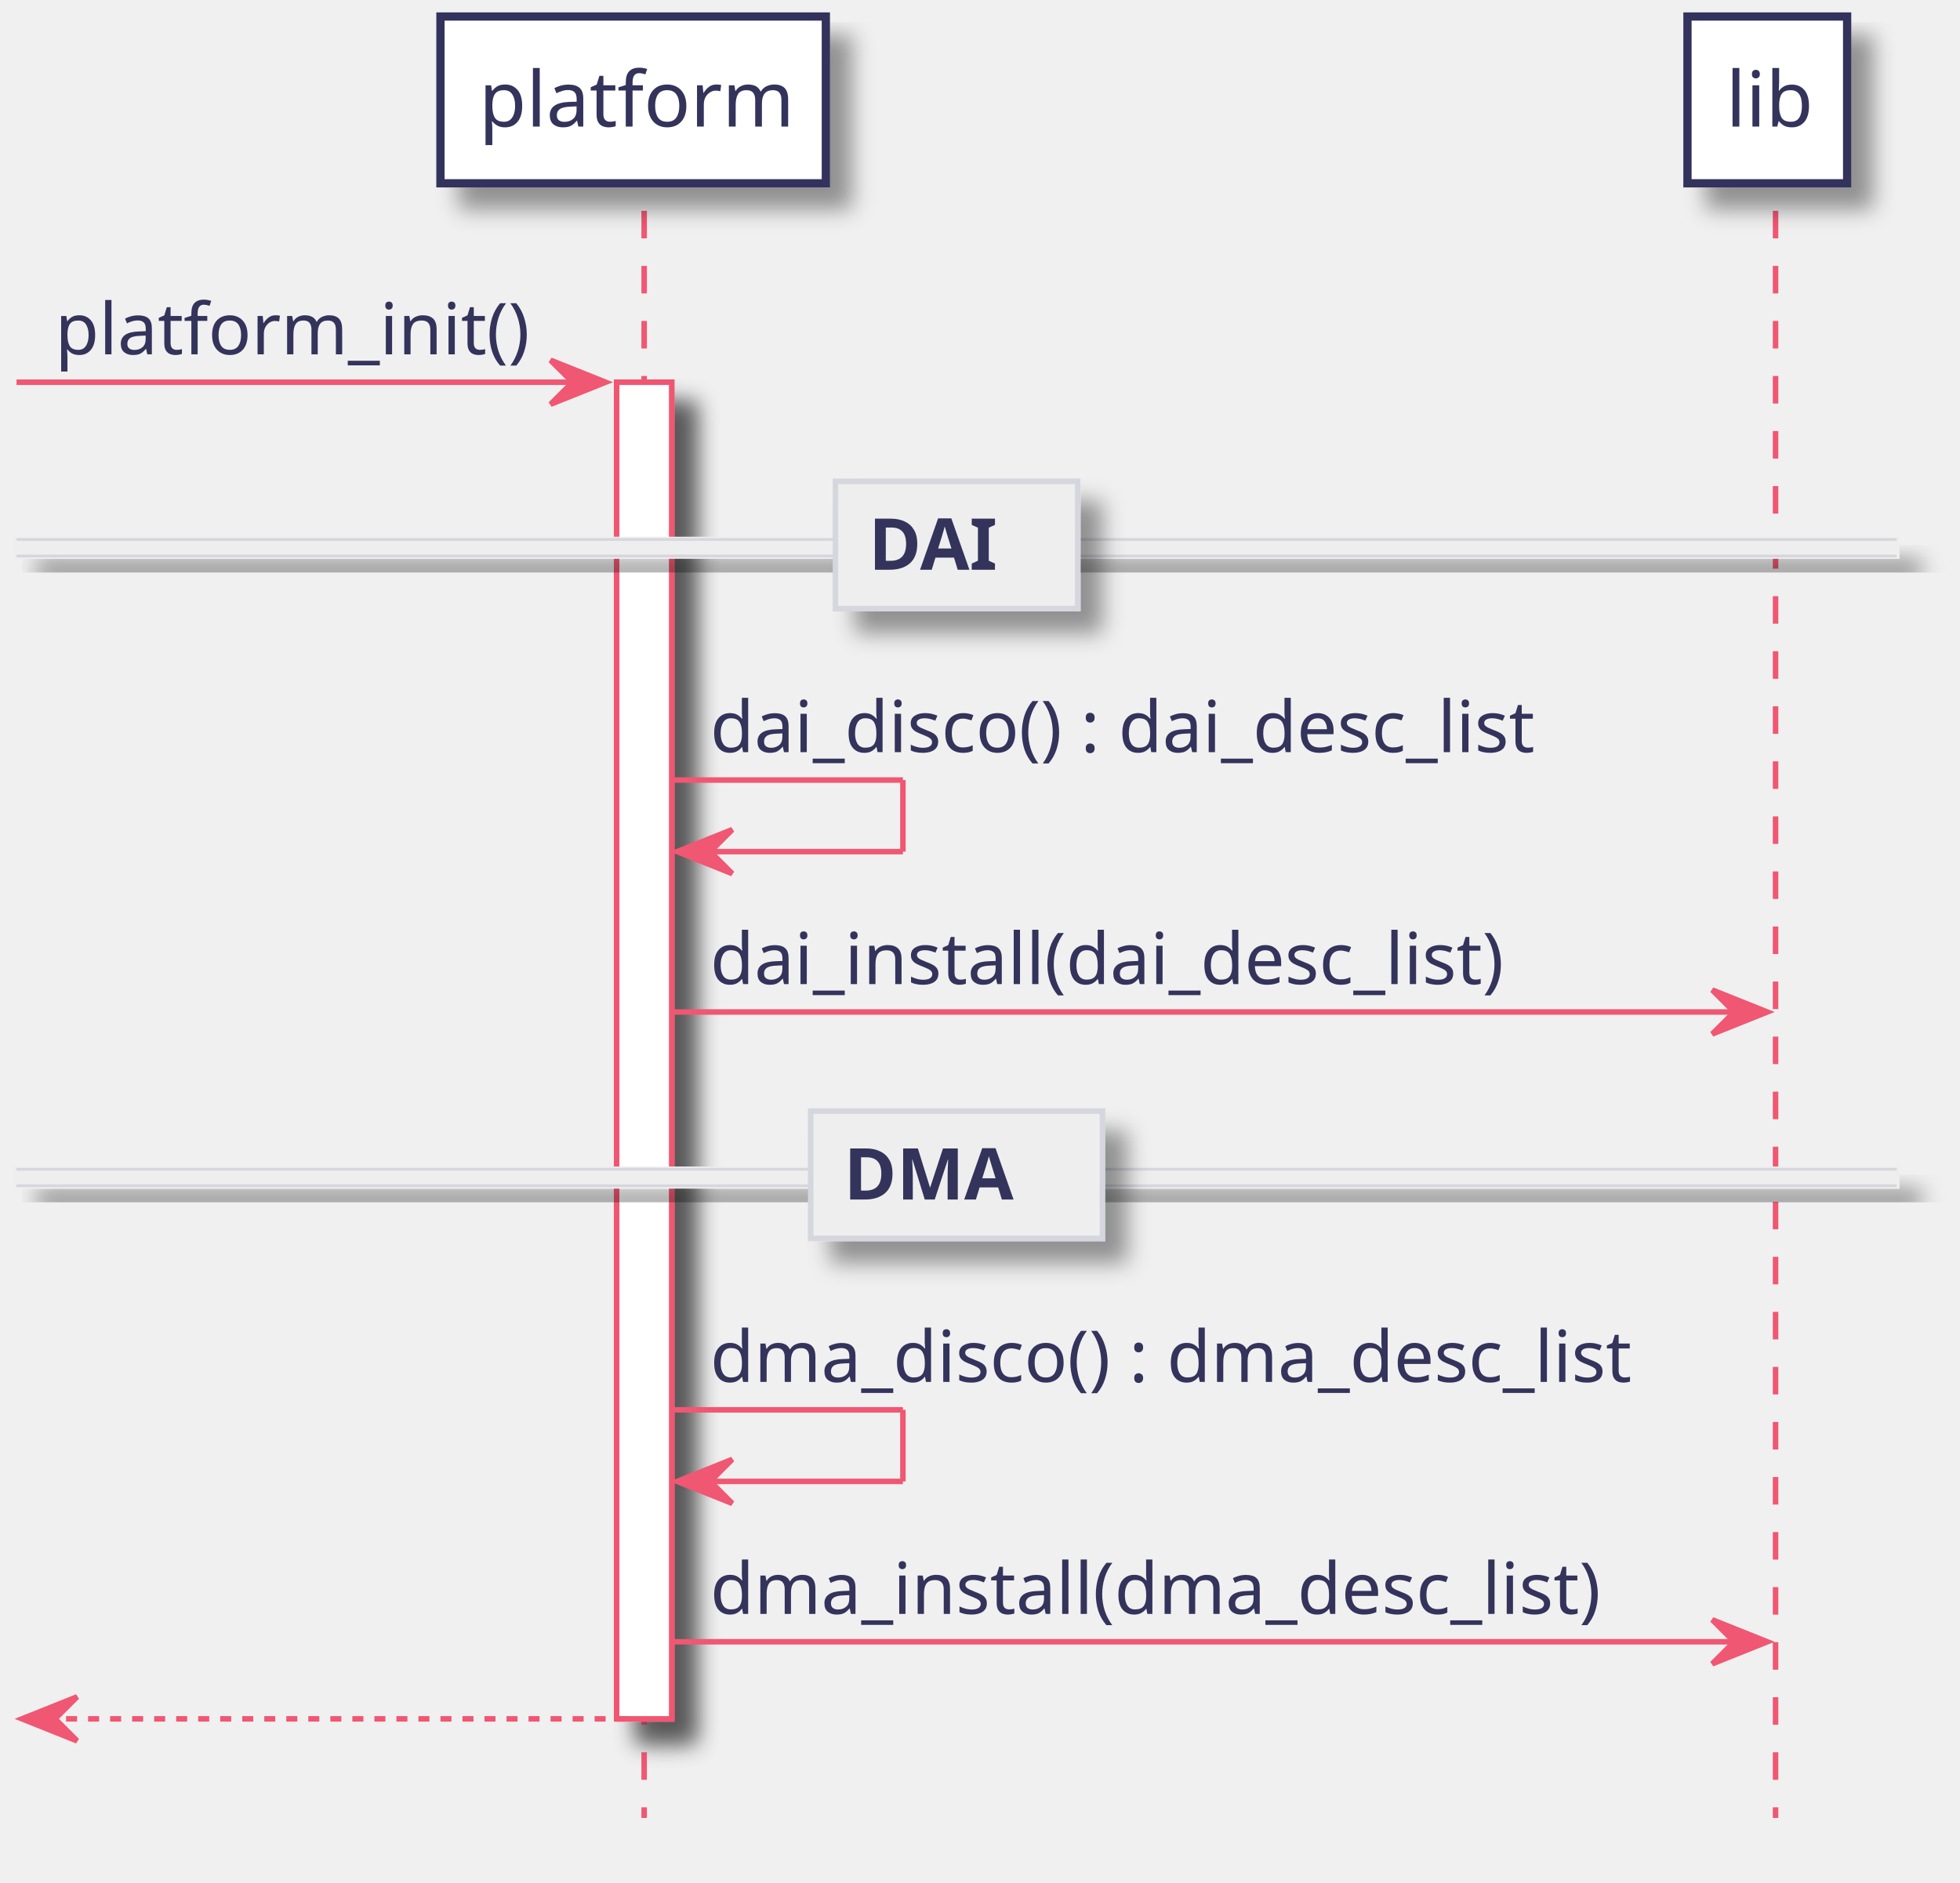
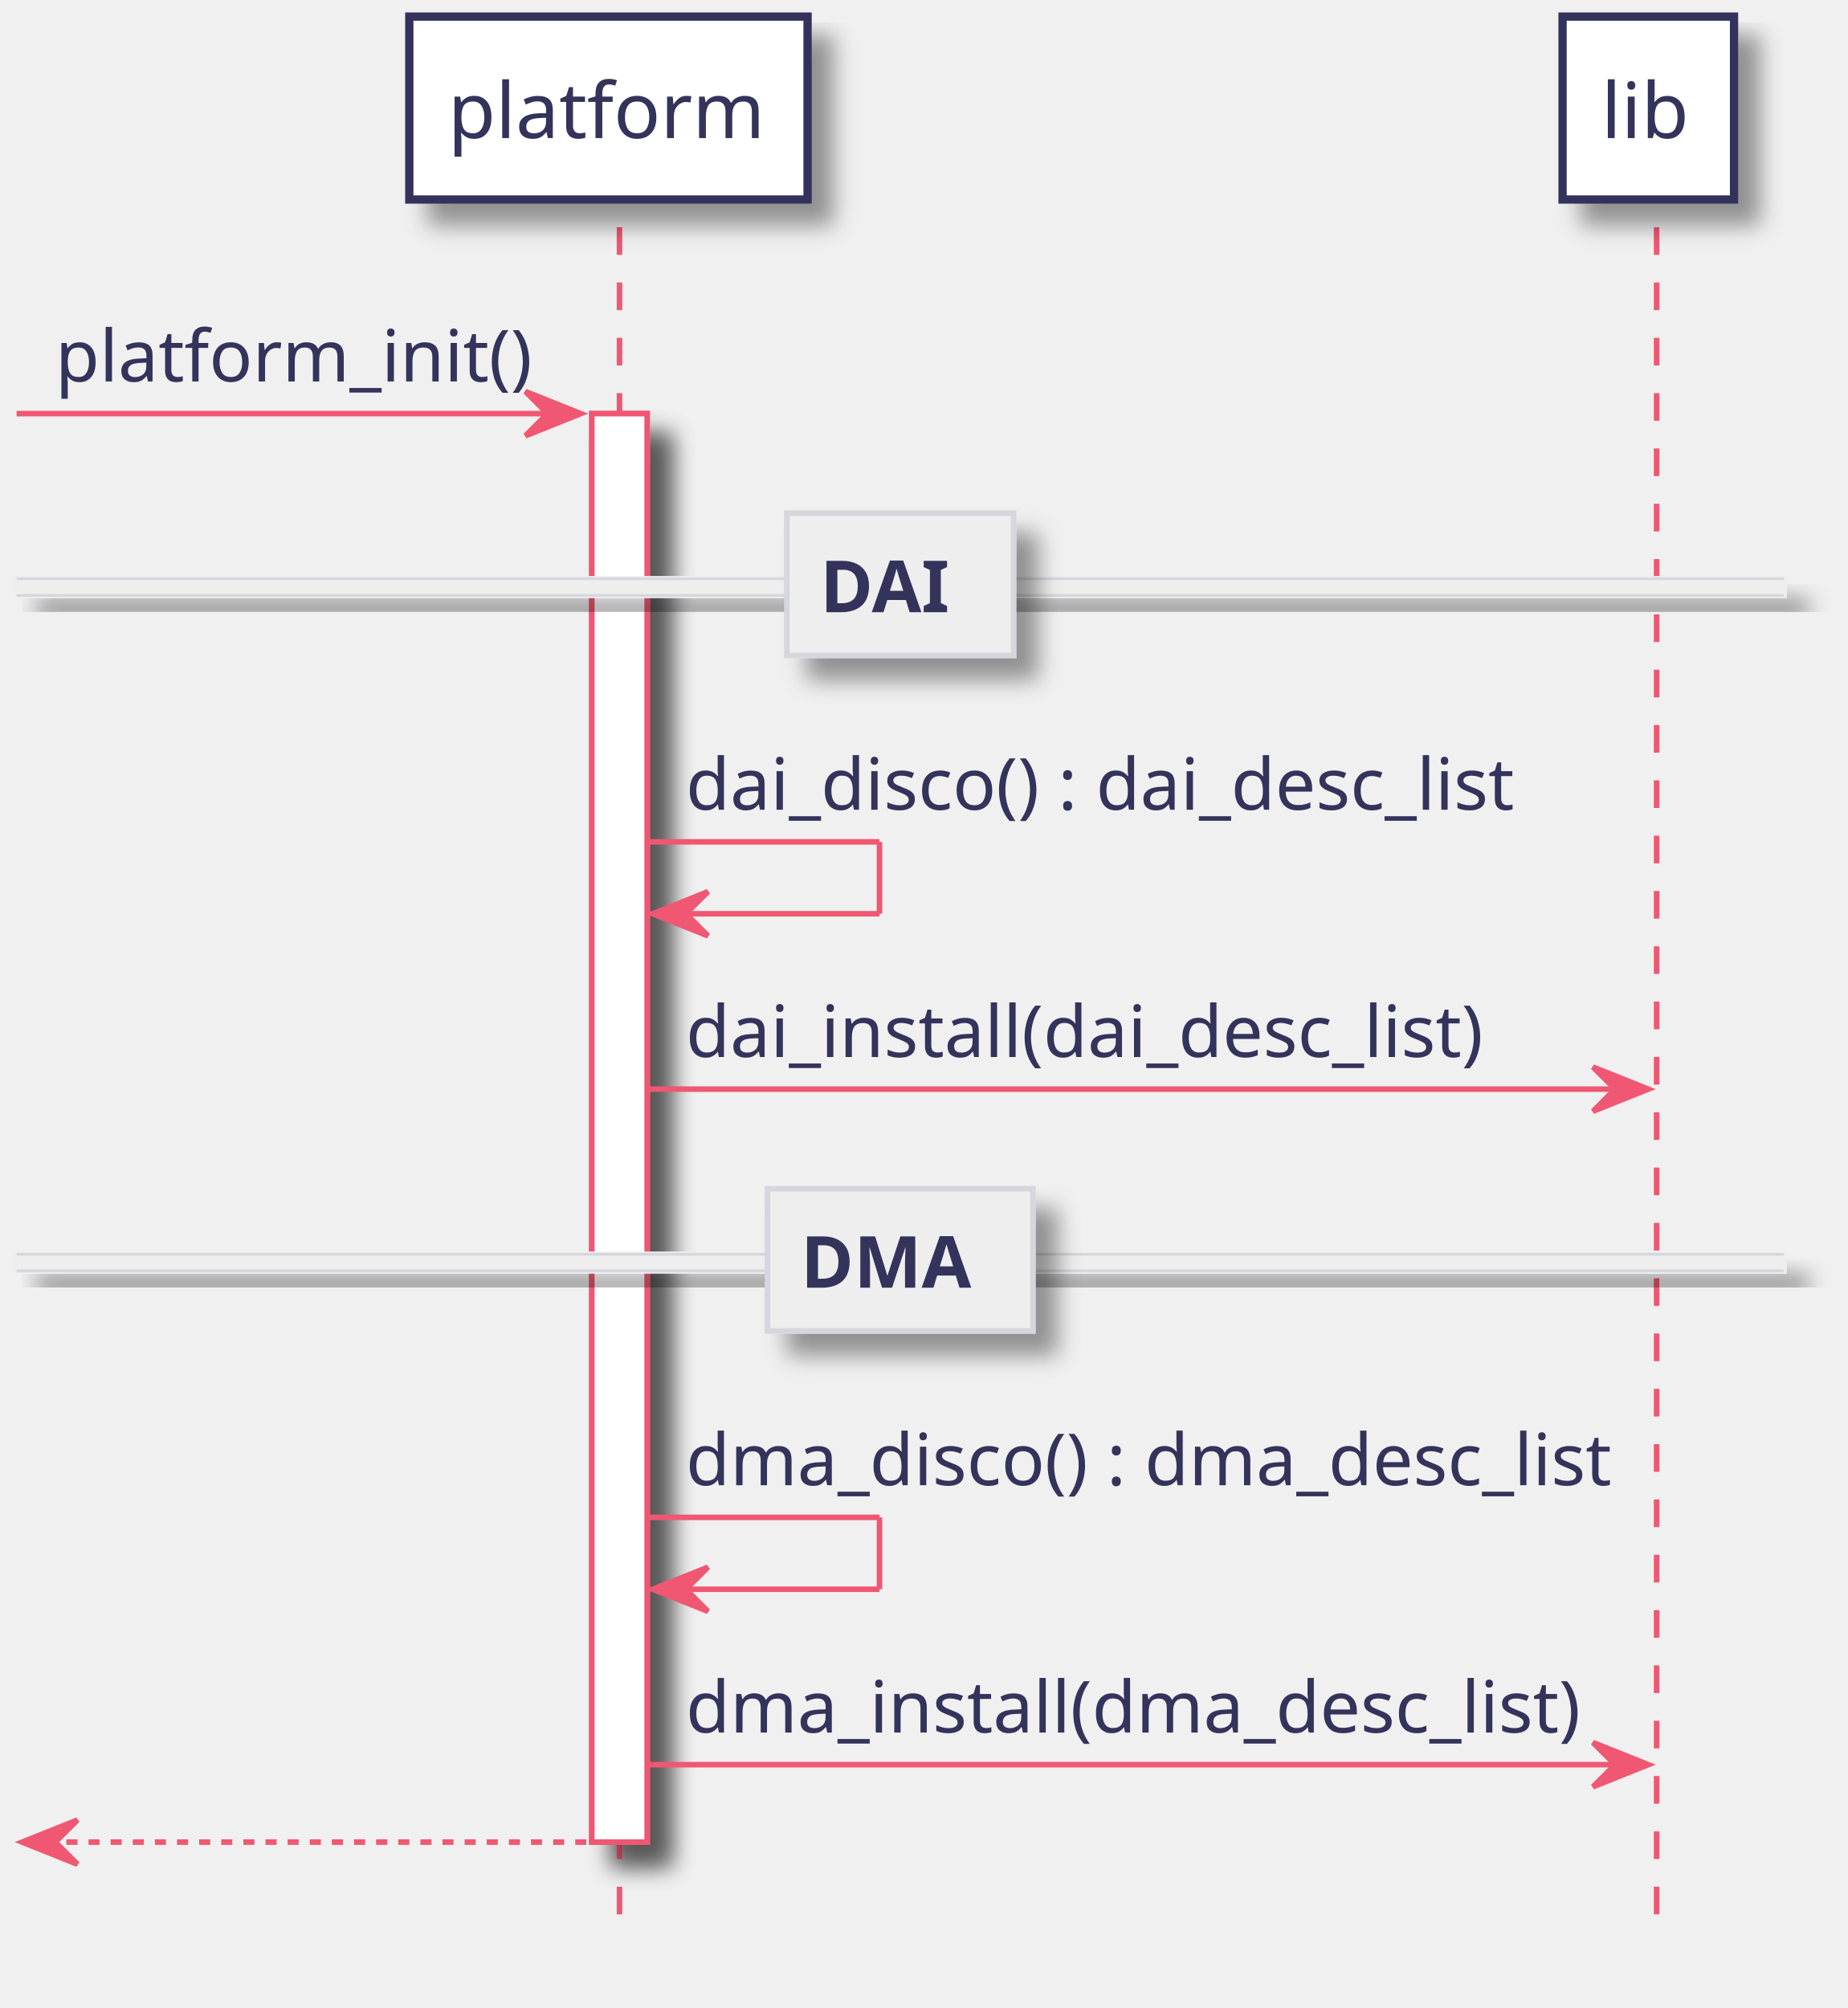
- <svg xmlns="http://www.w3.org/2000/svg" contentScriptType="application/ecmascript" contentStyleType="text/css" height="342px" preserveAspectRatio="none" style="width:356px;height:342px;" version="1.1" viewBox="0 0 356 342" width="356px" zoomAndPan="magnify">
+ <svg xmlns="http://www.w3.org/2000/svg" contentScriptType="application/ecmascript" contentStyleType="text/css" height="363px" preserveAspectRatio="none" style="width:334px;height:363px;" version="1.1" viewBox="0 0 334 363" width="334px" zoomAndPan="magnify">
  <defs>
    <filter height="300%" id="f26b4q4p6iw40" width="300%" x="-1" y="-1">
      <feGaussianBlur result="blurOut" stdDeviation="2.0" />
      <feColorMatrix in="blurOut" result="blurOut2" type="matrix" values="0 0 0 0 0 0 0 0 0 0 0 0 0 0 0 0 0 0 .4 0" />
      <feOffset dx="4.0" dy="4.0" in="blurOut2" result="blurOut3" />
      <feBlend in="SourceGraphic" in2="blurOut3" mode="normal" />
    </filter>
  </defs>
  <g>
-     <rect fill="#FFFFFF" filter="url(#f26b4q4p6iw40)" height="242.797" style="stroke: #F05772; stroke-width: 1.0;" width="10" x="112" y="69.43" />
-     <line style="stroke: #F05772; stroke-width: 1.0; stroke-dasharray: 5.0,5.0;" x1="117" x2="117" y1="38.297" y2="330.227" />
-     <line style="stroke: #F05772; stroke-width: 1.0; stroke-dasharray: 5.0,5.0;" x1="322.5" x2="322.5" y1="38.297" y2="330.227" />
-     <rect fill="#FFFFFF" filter="url(#f26b4q4p6iw40)" height="30.297" style="stroke: #33335B; stroke-width: 1.5;" width="70" x="80" y="3" />
-     <text fill="#33335B" font-family="sans-serif" font-size="14" lengthAdjust="spacingAndGlyphs" textLength="56" x="87" y="22.995">platform</text>
-     <rect fill="#FFFFFF" filter="url(#f26b4q4p6iw40)" height="30.297" style="stroke: #33335B; stroke-width: 1.5;" width="29" x="306.5" y="3" />
-     <text fill="#33335B" font-family="sans-serif" font-size="14" lengthAdjust="spacingAndGlyphs" textLength="15" x="313.5" y="22.995">lib</text>
-     <rect fill="#FFFFFF" filter="url(#f26b4q4p6iw40)" height="242.797" style="stroke: #F05772; stroke-width: 1.0;" width="10" x="112" y="69.43" />
-     <polygon fill="#F05772" points="100,65.43,110,69.43,100,73.43,104,69.43" style="stroke: #F05772; stroke-width: 1.0;" />
-     <line style="stroke: #F05772; stroke-width: 1.0;" x1="3" x2="106" y1="69.43" y2="69.43" />
-     <text fill="#33335B" font-family="sans-serif" font-size="13" lengthAdjust="spacingAndGlyphs" textLength="90" x="10" y="64.364">platform_init()</text>
-     <rect fill="#EEEEEE" filter="url(#f26b4q4p6iw40)" height="3" style="stroke: #EEEEEE; stroke-width: 1.0;" width="341.5" x="3" y="97.996" />
-     <line style="stroke: #D6D6DE; stroke-width: 0.5;" x1="3" x2="344.5" y1="97.996" y2="97.996" />
-     <line style="stroke: #D6D6DE; stroke-width: 0.5;" x1="3" x2="344.5" y1="100.996" y2="100.996" />
-     <rect fill="#EEEEEE" filter="url(#f26b4q4p6iw40)" height="23.133" style="stroke: #D6D6DE; stroke-width: 1.0;" width="44" x="151.75" y="87.43" />
-     <text fill="#33335B" font-family="sans-serif" font-size="13" font-weight="bold" lengthAdjust="spacingAndGlyphs" textLength="25" x="157.75" y="103.497">DAI</text>
-     <line style="stroke: #F05772; stroke-width: 1.0;" x1="122" x2="164" y1="141.695" y2="141.695" />
-     <line style="stroke: #F05772; stroke-width: 1.0;" x1="164" x2="164" y1="141.695" y2="154.695" />
-     <line style="stroke: #F05772; stroke-width: 1.0;" x1="123" x2="164" y1="154.695" y2="154.695" />
-     <polygon fill="#F05772" points="133,150.695,123,154.695,133,158.695,129,154.695" style="stroke: #F05772; stroke-width: 1.0;" />
-     <text fill="#33335B" font-family="sans-serif" font-size="13" lengthAdjust="spacingAndGlyphs" textLength="162" x="129" y="136.629">dai_disco() : dai_desc_list</text>
-     <polygon fill="#F05772" points="311,179.828,321,183.828,311,187.828,315,183.828" style="stroke: #F05772; stroke-width: 1.0;" />
-     <line style="stroke: #F05772; stroke-width: 1.0;" x1="122" x2="317" y1="183.828" y2="183.828" />
-     <text fill="#33335B" font-family="sans-serif" font-size="13" lengthAdjust="spacingAndGlyphs" textLength="154" x="129" y="178.762">dai_install(dai_desc_list)</text>
-     <rect fill="#EEEEEE" filter="url(#f26b4q4p6iw40)" height="3" style="stroke: #EEEEEE; stroke-width: 1.0;" width="341.5" x="3" y="212.394" />
-     <line style="stroke: #D6D6DE; stroke-width: 0.5;" x1="3" x2="344.5" y1="212.394" y2="212.394" />
-     <line style="stroke: #D6D6DE; stroke-width: 0.5;" x1="3" x2="344.5" y1="215.394" y2="215.394" />
-     <rect fill="#EEEEEE" filter="url(#f26b4q4p6iw40)" height="23.133" style="stroke: #D6D6DE; stroke-width: 1.0;" width="53" x="147.25" y="201.828" />
-     <text fill="#33335B" font-family="sans-serif" font-size="13" font-weight="bold" lengthAdjust="spacingAndGlyphs" textLength="34" x="153.25" y="217.895">DMA</text>
-     <line style="stroke: #F05772; stroke-width: 1.0;" x1="122" x2="164" y1="256.094" y2="256.094" />
-     <line style="stroke: #F05772; stroke-width: 1.0;" x1="164" x2="164" y1="256.094" y2="269.094" />
-     <line style="stroke: #F05772; stroke-width: 1.0;" x1="123" x2="164" y1="269.094" y2="269.094" />
-     <polygon fill="#F05772" points="133,265.094,123,269.094,133,273.094,129,269.094" style="stroke: #F05772; stroke-width: 1.0;" />
-     <text fill="#33335B" font-family="sans-serif" font-size="13" lengthAdjust="spacingAndGlyphs" textLength="182" x="129" y="251.028">dma_disco() : dma_desc_list</text>
-     <polygon fill="#F05772" points="311,294.227,321,298.227,311,302.227,315,298.227" style="stroke: #F05772; stroke-width: 1.0;" />
-     <line style="stroke: #F05772; stroke-width: 1.0;" x1="122" x2="317" y1="298.227" y2="298.227" />
-     <text fill="#33335B" font-family="sans-serif" font-size="13" lengthAdjust="spacingAndGlyphs" textLength="174" x="129" y="293.161">dma_install(dma_desc_list)</text>
-     <polygon fill="#F05772" points="14,308.227,4,312.227,14,316.227,10,312.227" style="stroke: #F05772; stroke-width: 1.0;" />
-     <line style="stroke: #F05772; stroke-width: 1.0; stroke-dasharray: 2.0,2.0;" x1="8" x2="116" y1="312.227" y2="312.227" />
+     <rect fill="#FFFFFF" filter="url(#f26b4q4p6iw40)" height="258.236" style="stroke: #F05772; stroke-width: 1.0;" width="10" x="107" y="74.774" />
+     <line style="stroke: #F05772; stroke-width: 1.0; stroke-dasharray: 5.0,5.0;" x1="112" x2="112" y1="41.068" y2="351.01" />
+     <line style="stroke: #F05772; stroke-width: 1.0; stroke-dasharray: 5.0,5.0;" x1="299.5" x2="299.5" y1="41.068" y2="351.01" />
+     <rect fill="#FFFFFF" filter="url(#f26b4q4p6iw40)" height="33.068" style="stroke: #33335B; stroke-width: 1.5;" width="72" x="74" y="3" />
+     <text fill="#33335B" font-family="sans-serif" font-size="14" lengthAdjust="spacingAndGlyphs" textLength="58" x="81" y="24.966">platform</text>
+     <rect fill="#FFFFFF" filter="url(#f26b4q4p6iw40)" height="33.068" style="stroke: #33335B; stroke-width: 1.5;" width="31" x="282.5" y="3" />
+     <text fill="#33335B" font-family="sans-serif" font-size="14" lengthAdjust="spacingAndGlyphs" textLength="17" x="289.5" y="24.966">lib</text>
+     <rect fill="#FFFFFF" filter="url(#f26b4q4p6iw40)" height="258.236" style="stroke: #F05772; stroke-width: 1.0;" width="10" x="107" y="74.774" />
+     <polygon fill="#F05772" points="95,70.774,105,74.774,95,78.774,99,74.774" style="stroke: #F05772; stroke-width: 1.0;" />
+     <line style="stroke: #F05772; stroke-width: 1.0;" x1="3" x2="101" y1="74.774" y2="74.774" />
+     <text fill="#33335B" font-family="sans-serif" font-size="13" lengthAdjust="spacingAndGlyphs" textLength="85" x="10" y="68.965">platform_init()</text>
+     <rect fill="#EEEEEE" filter="url(#f26b4q4p6iw40)" height="3" style="stroke: #EEEEEE; stroke-width: 1.0;" width="319.5" x="3" y="104.627" />
+     <line style="stroke: #D6D6DE; stroke-width: 0.5;" x1="3" x2="322.5" y1="104.627" y2="104.627" />
+     <line style="stroke: #D6D6DE; stroke-width: 0.5;" x1="3" x2="322.5" y1="107.627" y2="107.627" />
+     <rect fill="#EEEEEE" filter="url(#f26b4q4p6iw40)" height="25.706" style="stroke: #D6D6DE; stroke-width: 1.0;" width="41" x="142.25" y="92.774" />
+     <text fill="#33335B" font-family="sans-serif" font-size="13" font-weight="bold" lengthAdjust="spacingAndGlyphs" textLength="24" x="148.25" y="110.671">DAI</text>
+     <line style="stroke: #F05772; stroke-width: 1.0;" x1="117" x2="159" y1="152.186" y2="152.186" />
+     <line style="stroke: #F05772; stroke-width: 1.0;" x1="159" x2="159" y1="152.186" y2="165.186" />
+     <line style="stroke: #F05772; stroke-width: 1.0;" x1="118" x2="159" y1="165.186" y2="165.186" />
+     <polygon fill="#F05772" points="128,161.186,118,165.186,128,169.186,124,165.186" style="stroke: #F05772; stroke-width: 1.0;" />
+     <text fill="#33335B" font-family="sans-serif" font-size="13" lengthAdjust="spacingAndGlyphs" textLength="146" x="124" y="146.377">dai_disco() : dai_desc_list</text>
+     <polygon fill="#F05772" points="288,192.892,298,196.892,288,200.892,292,196.892" style="stroke: #F05772; stroke-width: 1.0;" />
+     <line style="stroke: #F05772; stroke-width: 1.0;" x1="117" x2="294" y1="196.892" y2="196.892" />
+     <text fill="#33335B" font-family="sans-serif" font-size="13" lengthAdjust="spacingAndGlyphs" textLength="141" x="124" y="191.083">dai_install(dai_desc_list)</text>
+     <rect fill="#EEEEEE" filter="url(#f26b4q4p6iw40)" height="3" style="stroke: #EEEEEE; stroke-width: 1.0;" width="319.5" x="3" y="226.745" />
+     <line style="stroke: #D6D6DE; stroke-width: 0.5;" x1="3" x2="322.5" y1="226.745" y2="226.745" />
+     <line style="stroke: #D6D6DE; stroke-width: 0.5;" x1="3" x2="322.5" y1="229.745" y2="229.745" />
+     <rect fill="#EEEEEE" filter="url(#f26b4q4p6iw40)" height="25.706" style="stroke: #D6D6DE; stroke-width: 1.0;" width="48" x="138.75" y="214.892" />
+     <text fill="#33335B" font-family="sans-serif" font-size="13" font-weight="bold" lengthAdjust="spacingAndGlyphs" textLength="31" x="144.75" y="232.789">DMA</text>
+     <line style="stroke: #F05772; stroke-width: 1.0;" x1="117" x2="159" y1="274.304" y2="274.304" />
+     <line style="stroke: #F05772; stroke-width: 1.0;" x1="159" x2="159" y1="274.304" y2="287.304" />
+     <line style="stroke: #F05772; stroke-width: 1.0;" x1="118" x2="159" y1="287.304" y2="287.304" />
+     <polygon fill="#F05772" points="128,283.304,118,287.304,128,291.304,124,287.304" style="stroke: #F05772; stroke-width: 1.0;" />
+     <text fill="#33335B" font-family="sans-serif" font-size="13" lengthAdjust="spacingAndGlyphs" textLength="164" x="124" y="268.495">dma_disco() : dma_desc_list</text>
+     <polygon fill="#F05772" points="288,315.01,298,319.01,288,323.01,292,319.01" style="stroke: #F05772; stroke-width: 1.0;" />
+     <line style="stroke: #F05772; stroke-width: 1.0;" x1="117" x2="294" y1="319.01" y2="319.01" />
+     <text fill="#33335B" font-family="sans-serif" font-size="13" lengthAdjust="spacingAndGlyphs" textLength="159" x="124" y="313.201">dma_install(dma_desc_list)</text>
+     <polygon fill="#F05772" points="14,329.01,4,333.01,14,337.01,10,333.01" style="stroke: #F05772; stroke-width: 1.0;" />
+     <line style="stroke: #F05772; stroke-width: 1.0; stroke-dasharray: 2.0,2.0;" x1="8" x2="111" y1="333.01" y2="333.01" />
  </g>
</svg>
